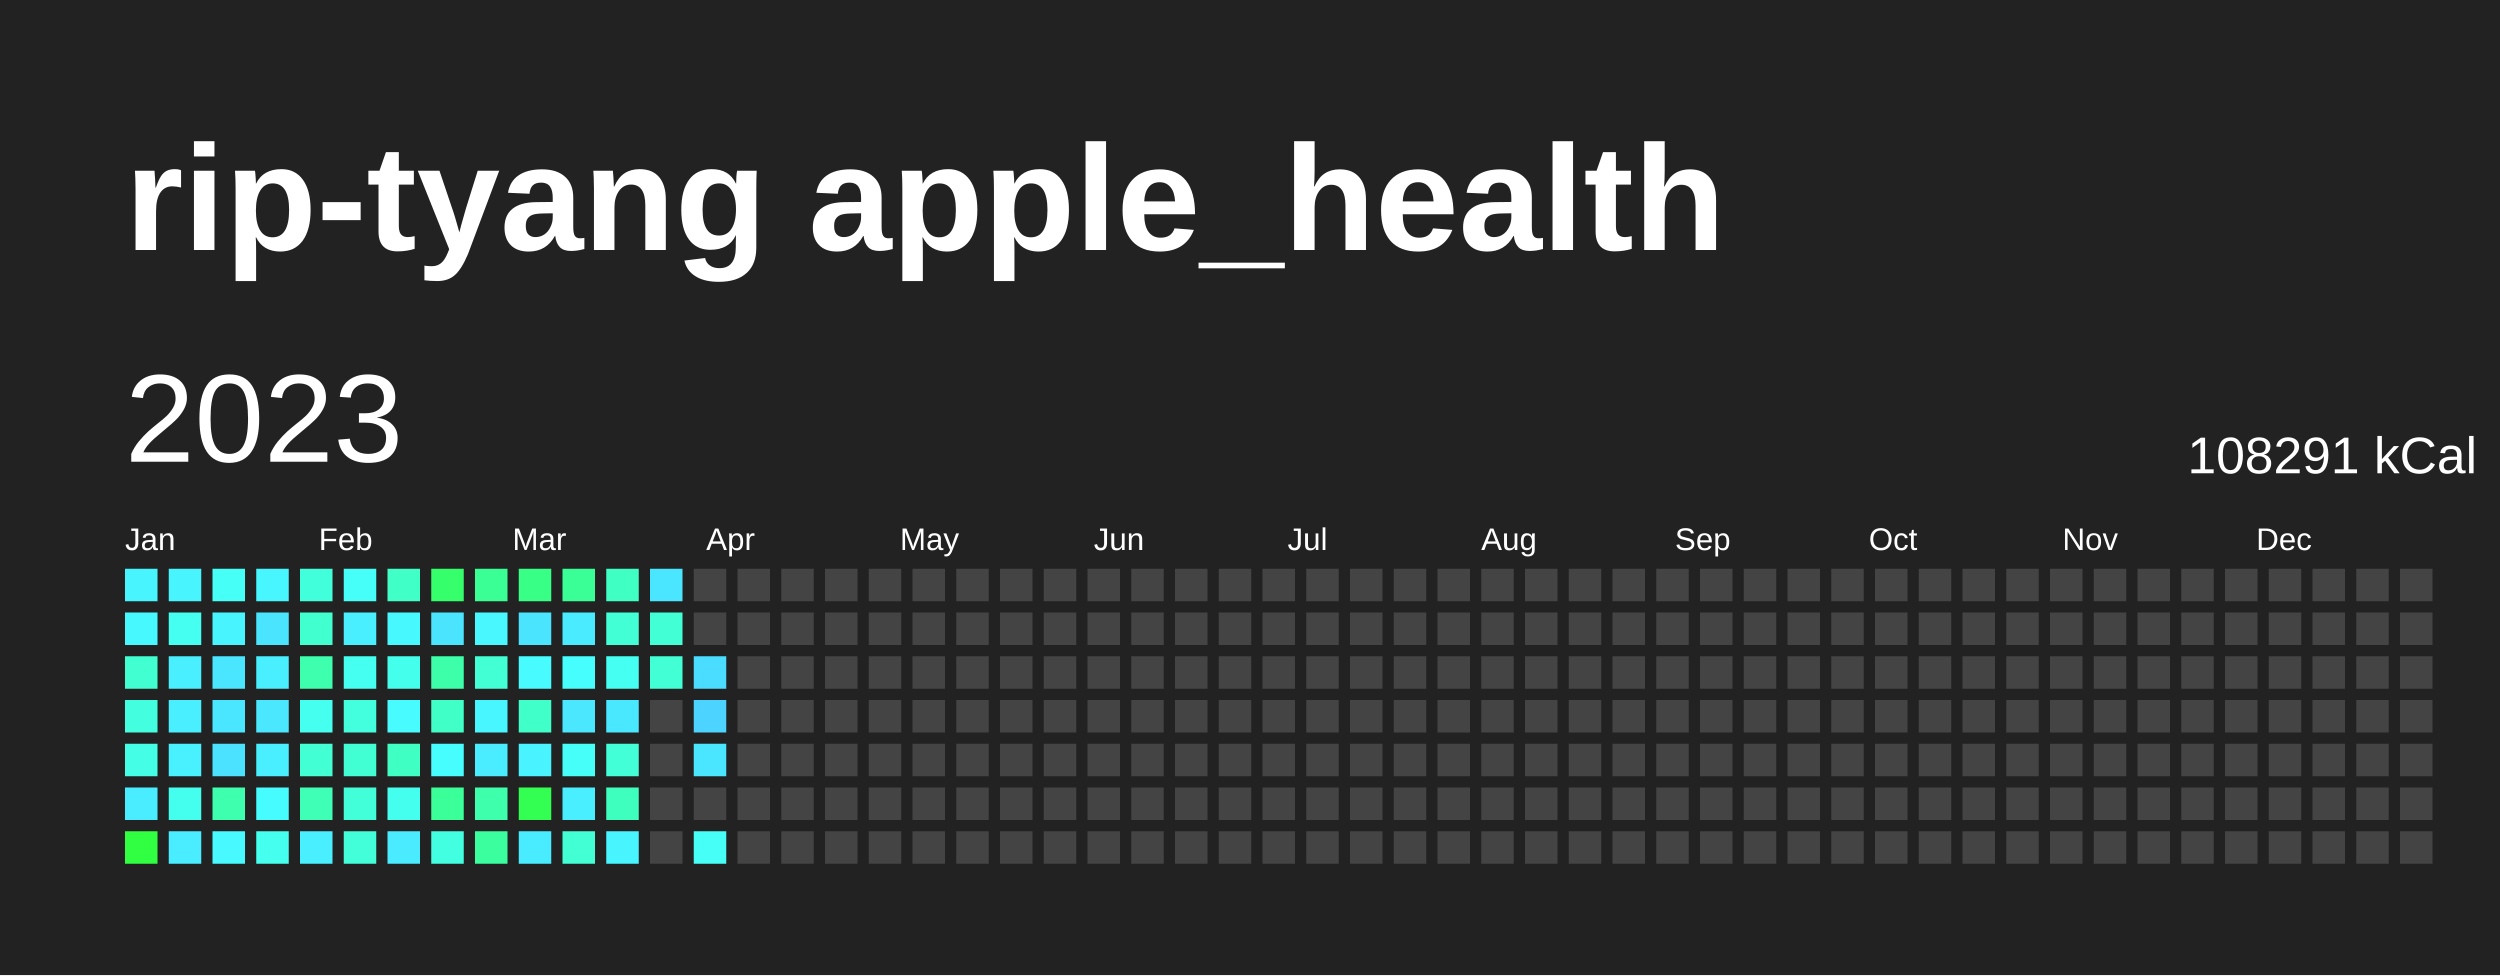
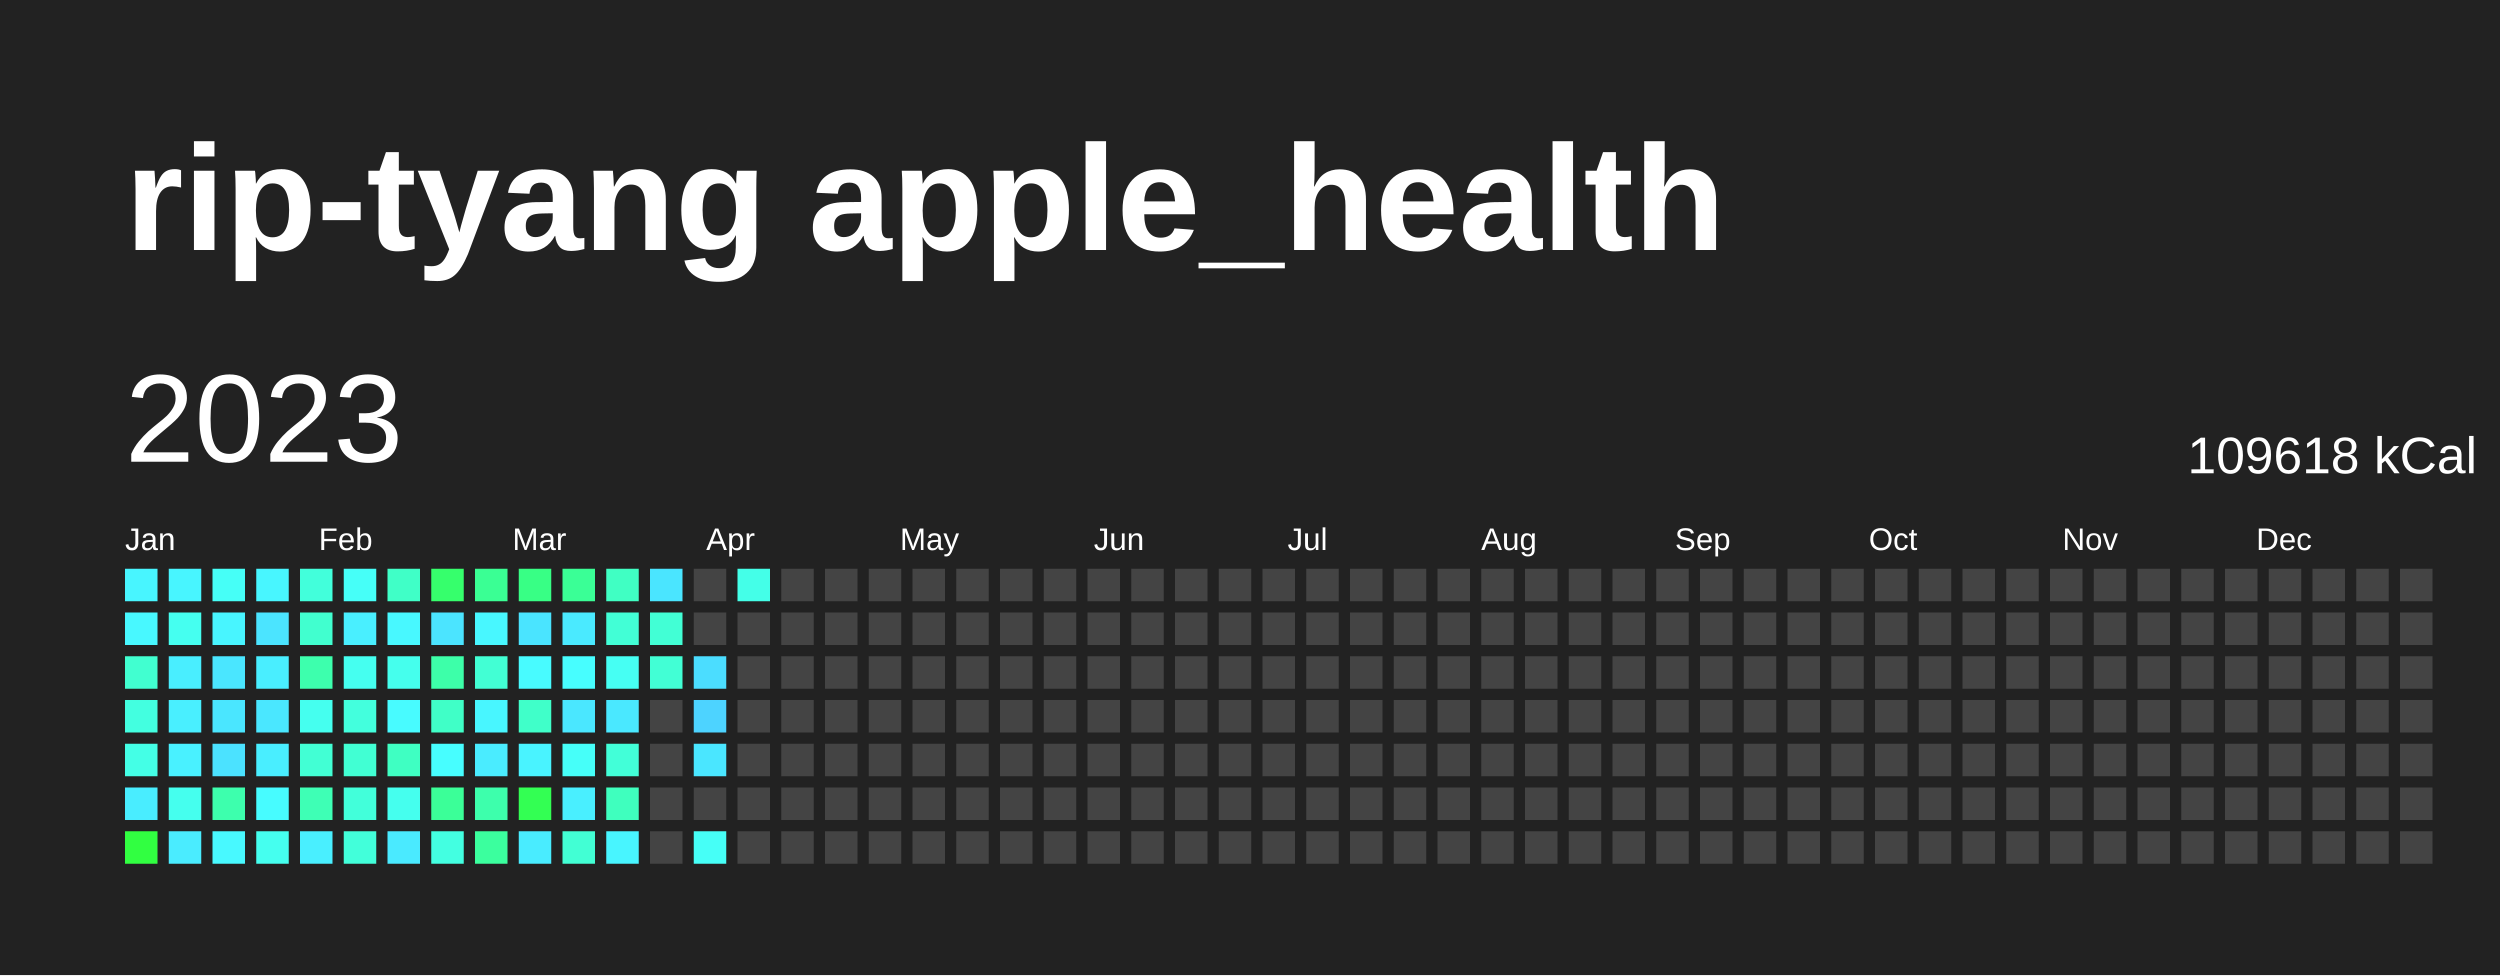
<svg xmlns="http://www.w3.org/2000/svg" baseProfile="full" height="78mm" version="1.1" viewBox="0,0,200,78" width="200mm">
  <defs />
  <rect fill="#222222" height="78" width="200" x="0" y="0" />
  <text fill="#FFFFFF" style="font-size:12px; font-family:Arial; font-weight:bold;" x="10" y="20">rip-tyang apple_health</text>
  <text dominant-baseline="hanging" fill="#FFFFFF" style="font-size:10.0px; font-family:Arial;" x="10" y="30">2023</text>
-   <text dominant-baseline="hanging" fill="#FFFFFF" style="font-size:4.125px; font-family:Arial;" x="175" y="35">108291 kCal</text>
+   <text dominant-baseline="hanging" fill="#FFFFFF" style="font-size:4.125px; font-family:Arial;" x="175" y="35">109618 kCal</text>
  <text fill="#FFFFFF" style="font-size:2.5px; font-family:Arial" x="10.0" y="44">Jan</text>
  <text fill="#FFFFFF" style="font-size:2.5px; font-family:Arial" x="25.5" y="44">Feb</text>
  <text fill="#FFFFFF" style="font-size:2.5px; font-family:Arial" x="41.0" y="44">Mar</text>
  <text fill="#FFFFFF" style="font-size:2.5px; font-family:Arial" x="56.5" y="44">Apr</text>
  <text fill="#FFFFFF" style="font-size:2.5px; font-family:Arial" x="72.0" y="44">May</text>
  <text fill="#FFFFFF" style="font-size:2.5px; font-family:Arial" x="87.5" y="44">Jun</text>
  <text fill="#FFFFFF" style="font-size:2.5px; font-family:Arial" x="103.0" y="44">Jul</text>
  <text fill="#FFFFFF" style="font-size:2.5px; font-family:Arial" x="118.5" y="44">Aug</text>
  <text fill="#FFFFFF" style="font-size:2.5px; font-family:Arial" x="134.0" y="44">Sep</text>
  <text fill="#FFFFFF" style="font-size:2.5px; font-family:Arial" x="149.5" y="44">Oct</text>
  <text fill="#FFFFFF" style="font-size:2.5px; font-family:Arial" x="165.0" y="44">Nov</text>
  <text fill="#FFFFFF" style="font-size:2.5px; font-family:Arial" x="180.5" y="44">Dec</text>
  <rect fill="#48f5ff" height="2.6" width="2.6" x="10.0" y="45.5" />
  <rect fill="#48f8ff" height="2.6" width="2.6" x="10.0" y="49.0" />
  <rect fill="#41ffd0" height="2.6" width="2.6" x="10.0" y="52.5" />
  <rect fill="#43ffe0" height="2.6" width="2.6" x="10.0" y="56.0" />
  <rect fill="#44ffe6" height="2.6" width="2.6" x="10.0" y="59.5" />
  <rect fill="#49edff" height="2.6" width="2.6" x="10.0" y="63.0" />
  <rect fill="#31ff41" height="2.6" width="2.6" x="10.0" y="66.5" />
  <rect fill="#48f5ff" height="2.6" width="2.6" x="13.5" y="45.5" />
  <rect fill="#45fff0" height="2.6" width="2.6" x="13.5" y="49.0" />
  <rect fill="#49eeff" height="2.6" width="2.6" x="13.5" y="52.5" />
  <rect fill="#49efff" height="2.6" width="2.6" x="13.5" y="56.0" />
  <rect fill="#49f1ff" height="2.6" width="2.6" x="13.5" y="59.5" />
  <rect fill="#45ffee" height="2.6" width="2.6" x="13.5" y="63.0" />
  <rect fill="#4aecff" height="2.6" width="2.6" x="13.5" y="66.5" />
  <rect fill="#46fff7" height="2.6" width="2.6" x="17.0" y="45.5" />
  <rect fill="#48f5ff" height="2.6" width="2.6" x="17.0" y="49.0" />
  <rect fill="#4ae6ff" height="2.6" width="2.6" x="17.0" y="52.5" />
  <rect fill="#4ae6ff" height="2.6" width="2.6" x="17.0" y="56.0" />
  <rect fill="#4be2ff" height="2.6" width="2.6" x="17.0" y="59.5" />
  <rect fill="#3dffad" height="2.6" width="2.6" x="17.0" y="63.0" />
  <rect fill="#48f9ff" height="2.6" width="2.6" x="17.0" y="66.5" />
  <rect fill="#48f6ff" height="2.6" width="2.6" x="20.5" y="45.5" />
  <rect fill="#4be4ff" height="2.6" width="2.6" x="20.5" y="49.0" />
  <rect fill="#49eeff" height="2.6" width="2.6" x="20.5" y="52.5" />
  <rect fill="#4ae7ff" height="2.6" width="2.6" x="20.5" y="56.0" />
  <rect fill="#49eeff" height="2.6" width="2.6" x="20.5" y="59.5" />
  <rect fill="#47fcff" height="2.6" width="2.6" x="20.5" y="63.0" />
  <rect fill="#45ffef" height="2.6" width="2.6" x="20.5" y="66.5" />
  <rect fill="#42ffdb" height="2.6" width="2.6" x="24.0" y="45.5" />
  <rect fill="#41ffcf" height="2.6" width="2.6" x="24.0" y="49.0" />
  <rect fill="#3dffad" height="2.6" width="2.6" x="24.0" y="52.5" />
  <rect fill="#45ffef" height="2.6" width="2.6" x="24.0" y="56.0" />
  <rect fill="#42ffd4" height="2.6" width="2.6" x="24.0" y="59.5" />
  <rect fill="#3effb5" height="2.6" width="2.6" x="24.0" y="63.0" />
  <rect fill="#49efff" height="2.6" width="2.6" x="24.0" y="66.5" />
  <rect fill="#46fff8" height="2.6" width="2.6" x="27.5" y="45.5" />
  <rect fill="#49efff" height="2.6" width="2.6" x="27.5" y="49.0" />
  <rect fill="#45fff0" height="2.6" width="2.6" x="27.5" y="52.5" />
  <rect fill="#43ffdd" height="2.6" width="2.6" x="27.5" y="56.0" />
  <rect fill="#41ffd3" height="2.6" width="2.6" x="27.5" y="59.5" />
  <rect fill="#42ffda" height="2.6" width="2.6" x="27.5" y="63.0" />
  <rect fill="#42ffda" height="2.6" width="2.6" x="27.5" y="66.5" />
  <rect fill="#40ffc7" height="2.6" width="2.6" x="31.0" y="45.5" />
  <rect fill="#48f8ff" height="2.6" width="2.6" x="31.0" y="49.0" />
  <rect fill="#45ffed" height="2.6" width="2.6" x="31.0" y="52.5" />
  <rect fill="#48fbff" height="2.6" width="2.6" x="31.0" y="56.0" />
  <rect fill="#3fffc2" height="2.6" width="2.6" x="31.0" y="59.5" />
  <rect fill="#45ffee" height="2.6" width="2.6" x="31.0" y="63.0" />
  <rect fill="#4aeaff" height="2.6" width="2.6" x="31.0" y="66.5" />
  <rect fill="#36ff6c" height="2.6" width="2.6" x="34.5" y="45.5" />
  <rect fill="#4be4ff" height="2.6" width="2.6" x="34.5" y="49.0" />
  <rect fill="#3dffa9" height="2.6" width="2.6" x="34.5" y="52.5" />
  <rect fill="#40ffc7" height="2.6" width="2.6" x="34.5" y="56.0" />
  <rect fill="#47feff" height="2.6" width="2.6" x="34.5" y="59.5" />
  <rect fill="#3bff98" height="2.6" width="2.6" x="34.5" y="63.0" />
  <rect fill="#43ffe1" height="2.6" width="2.6" x="34.5" y="66.5" />
  <rect fill="#3aff94" height="2.6" width="2.6" x="38.0" y="45.5" />
  <rect fill="#48f7ff" height="2.6" width="2.6" x="38.0" y="49.0" />
  <rect fill="#42ffd4" height="2.6" width="2.6" x="38.0" y="52.5" />
  <rect fill="#48f6ff" height="2.6" width="2.6" x="38.0" y="56.0" />
  <rect fill="#4aecff" height="2.6" width="2.6" x="38.0" y="59.5" />
  <rect fill="#3dffac" height="2.6" width="2.6" x="38.0" y="63.0" />
  <rect fill="#3bff9e" height="2.6" width="2.6" x="38.0" y="66.5" />
  <rect fill="#38ff85" height="2.6" width="2.6" x="41.5" y="45.5" />
  <rect fill="#4ae4ff" height="2.6" width="2.6" x="41.5" y="49.0" />
  <rect fill="#48fbff" height="2.6" width="2.6" x="41.5" y="52.5" />
  <rect fill="#40ffc9" height="2.6" width="2.6" x="41.5" y="56.0" />
  <rect fill="#49f3ff" height="2.6" width="2.6" x="41.5" y="59.5" />
  <rect fill="#33ff53" height="2.6" width="2.6" x="41.5" y="63.0" />
  <rect fill="#49ecff" height="2.6" width="2.6" x="41.5" y="66.5" />
  <rect fill="#3aff96" height="2.6" width="2.6" x="45.0" y="45.5" />
  <rect fill="#4aeaff" height="2.6" width="2.6" x="45.0" y="49.0" />
  <rect fill="#47feff" height="2.6" width="2.6" x="45.0" y="52.5" />
  <rect fill="#4ae7ff" height="2.6" width="2.6" x="45.0" y="56.0" />
  <rect fill="#46fff9" height="2.6" width="2.6" x="45.0" y="59.5" />
  <rect fill="#49efff" height="2.6" width="2.6" x="45.0" y="63.0" />
  <rect fill="#42ffd4" height="2.6" width="2.6" x="45.0" y="66.5" />
  <rect fill="#40ffc3" height="2.6" width="2.6" x="48.5" y="45.5" />
  <rect fill="#42ffd6" height="2.6" width="2.6" x="48.5" y="49.0" />
  <rect fill="#46fff3" height="2.6" width="2.6" x="48.5" y="52.5" />
  <rect fill="#4ae8ff" height="2.6" width="2.6" x="48.5" y="56.0" />
  <rect fill="#42ffd8" height="2.6" width="2.6" x="48.5" y="59.5" />
  <rect fill="#3fffbe" height="2.6" width="2.6" x="48.5" y="63.0" />
  <rect fill="#48f5ff" height="2.6" width="2.6" x="48.5" y="66.5" />
  <rect fill="#4ae5ff" height="2.6" width="2.6" x="52.0" y="45.5" />
  <rect fill="#42ffd5" height="2.6" width="2.6" x="52.0" y="49.0" />
  <rect fill="#42ffd5" height="2.6" width="2.6" x="52.0" y="52.5" />
  <rect fill="#444444" height="2.6" width="2.6" x="52.0" y="56.0" />
  <rect fill="#444444" height="2.6" width="2.6" x="52.0" y="59.5" />
  <rect fill="#444444" height="2.6" width="2.6" x="52.0" y="63.0" />
  <rect fill="#444444" height="2.6" width="2.6" x="52.0" y="66.5" />
  <rect fill="#444444" height="2.6" width="2.6" x="55.5" y="45.5" />
  <rect fill="#444444" height="2.6" width="2.6" x="55.5" y="49.0" />
  <rect fill="#4bddff" height="2.6" width="2.6" x="55.5" y="52.5" />
  <rect fill="#4dd3ff" height="2.6" width="2.6" x="55.5" y="56.0" />
  <rect fill="#4ae6ff" height="2.6" width="2.6" x="55.5" y="59.5" />
  <rect fill="#444444" height="2.6" width="2.6" x="55.5" y="63.0" />
  <rect fill="#46fff7" height="2.6" width="2.6" x="55.5" y="66.5" />
-   <rect fill="#444444" height="2.6" width="2.6" x="59.0" y="45.5" />
+   <rect fill="#44ffe8" height="2.6" width="2.6" x="59.0" y="45.5" />
  <rect fill="#444444" height="2.6" width="2.6" x="59.0" y="49.0" />
  <rect fill="#444444" height="2.6" width="2.6" x="59.0" y="52.5" />
  <rect fill="#444444" height="2.6" width="2.6" x="59.0" y="56.0" />
  <rect fill="#444444" height="2.6" width="2.6" x="59.0" y="59.5" />
  <rect fill="#444444" height="2.6" width="2.6" x="59.0" y="63.0" />
  <rect fill="#444444" height="2.6" width="2.6" x="59.0" y="66.5" />
  <rect fill="#444444" height="2.6" width="2.6" x="62.5" y="45.5" />
  <rect fill="#444444" height="2.6" width="2.6" x="62.5" y="49.0" />
  <rect fill="#444444" height="2.6" width="2.6" x="62.5" y="52.5" />
  <rect fill="#444444" height="2.6" width="2.6" x="62.5" y="56.0" />
  <rect fill="#444444" height="2.6" width="2.6" x="62.5" y="59.5" />
  <rect fill="#444444" height="2.6" width="2.6" x="62.5" y="63.0" />
  <rect fill="#444444" height="2.6" width="2.6" x="62.5" y="66.5" />
  <rect fill="#444444" height="2.6" width="2.6" x="66.0" y="45.5" />
  <rect fill="#444444" height="2.6" width="2.6" x="66.0" y="49.0" />
  <rect fill="#444444" height="2.6" width="2.6" x="66.0" y="52.5" />
  <rect fill="#444444" height="2.6" width="2.6" x="66.0" y="56.0" />
  <rect fill="#444444" height="2.6" width="2.6" x="66.0" y="59.5" />
  <rect fill="#444444" height="2.6" width="2.6" x="66.0" y="63.0" />
  <rect fill="#444444" height="2.6" width="2.6" x="66.0" y="66.5" />
  <rect fill="#444444" height="2.6" width="2.6" x="69.5" y="45.5" />
  <rect fill="#444444" height="2.6" width="2.6" x="69.5" y="49.0" />
  <rect fill="#444444" height="2.6" width="2.6" x="69.5" y="52.5" />
  <rect fill="#444444" height="2.6" width="2.6" x="69.5" y="56.0" />
  <rect fill="#444444" height="2.6" width="2.6" x="69.5" y="59.5" />
  <rect fill="#444444" height="2.6" width="2.6" x="69.5" y="63.0" />
  <rect fill="#444444" height="2.6" width="2.6" x="69.5" y="66.5" />
  <rect fill="#444444" height="2.6" width="2.6" x="73.0" y="45.5" />
  <rect fill="#444444" height="2.6" width="2.6" x="73.0" y="49.0" />
  <rect fill="#444444" height="2.6" width="2.6" x="73.0" y="52.5" />
  <rect fill="#444444" height="2.6" width="2.6" x="73.0" y="56.0" />
  <rect fill="#444444" height="2.6" width="2.6" x="73.0" y="59.5" />
  <rect fill="#444444" height="2.6" width="2.6" x="73.0" y="63.0" />
  <rect fill="#444444" height="2.6" width="2.6" x="73.0" y="66.5" />
  <rect fill="#444444" height="2.6" width="2.6" x="76.5" y="45.5" />
  <rect fill="#444444" height="2.6" width="2.6" x="76.5" y="49.0" />
  <rect fill="#444444" height="2.6" width="2.6" x="76.5" y="52.5" />
  <rect fill="#444444" height="2.6" width="2.6" x="76.5" y="56.0" />
  <rect fill="#444444" height="2.6" width="2.6" x="76.5" y="59.5" />
  <rect fill="#444444" height="2.6" width="2.6" x="76.5" y="63.0" />
  <rect fill="#444444" height="2.6" width="2.6" x="76.5" y="66.5" />
  <rect fill="#444444" height="2.6" width="2.6" x="80.0" y="45.5" />
  <rect fill="#444444" height="2.6" width="2.6" x="80.0" y="49.0" />
  <rect fill="#444444" height="2.6" width="2.6" x="80.0" y="52.5" />
  <rect fill="#444444" height="2.6" width="2.6" x="80.0" y="56.0" />
  <rect fill="#444444" height="2.6" width="2.6" x="80.0" y="59.5" />
  <rect fill="#444444" height="2.6" width="2.6" x="80.0" y="63.0" />
  <rect fill="#444444" height="2.6" width="2.6" x="80.0" y="66.5" />
  <rect fill="#444444" height="2.6" width="2.6" x="83.5" y="45.5" />
  <rect fill="#444444" height="2.6" width="2.6" x="83.5" y="49.0" />
  <rect fill="#444444" height="2.6" width="2.6" x="83.5" y="52.5" />
  <rect fill="#444444" height="2.6" width="2.6" x="83.5" y="56.0" />
  <rect fill="#444444" height="2.6" width="2.6" x="83.5" y="59.5" />
  <rect fill="#444444" height="2.6" width="2.6" x="83.5" y="63.0" />
  <rect fill="#444444" height="2.6" width="2.6" x="83.5" y="66.5" />
  <rect fill="#444444" height="2.6" width="2.6" x="87.0" y="45.5" />
  <rect fill="#444444" height="2.6" width="2.6" x="87.0" y="49.0" />
  <rect fill="#444444" height="2.6" width="2.6" x="87.0" y="52.5" />
  <rect fill="#444444" height="2.6" width="2.6" x="87.0" y="56.0" />
  <rect fill="#444444" height="2.6" width="2.6" x="87.0" y="59.5" />
  <rect fill="#444444" height="2.6" width="2.6" x="87.0" y="63.0" />
  <rect fill="#444444" height="2.6" width="2.6" x="87.0" y="66.5" />
  <rect fill="#444444" height="2.6" width="2.6" x="90.5" y="45.5" />
  <rect fill="#444444" height="2.6" width="2.6" x="90.5" y="49.0" />
  <rect fill="#444444" height="2.6" width="2.6" x="90.5" y="52.5" />
  <rect fill="#444444" height="2.6" width="2.6" x="90.5" y="56.0" />
  <rect fill="#444444" height="2.6" width="2.6" x="90.5" y="59.5" />
  <rect fill="#444444" height="2.6" width="2.6" x="90.5" y="63.0" />
  <rect fill="#444444" height="2.6" width="2.6" x="90.5" y="66.5" />
  <rect fill="#444444" height="2.6" width="2.6" x="94.0" y="45.5" />
  <rect fill="#444444" height="2.6" width="2.6" x="94.0" y="49.0" />
  <rect fill="#444444" height="2.6" width="2.6" x="94.0" y="52.5" />
  <rect fill="#444444" height="2.6" width="2.6" x="94.0" y="56.0" />
  <rect fill="#444444" height="2.6" width="2.6" x="94.0" y="59.5" />
  <rect fill="#444444" height="2.6" width="2.6" x="94.0" y="63.0" />
  <rect fill="#444444" height="2.6" width="2.6" x="94.0" y="66.5" />
  <rect fill="#444444" height="2.6" width="2.6" x="97.5" y="45.5" />
  <rect fill="#444444" height="2.6" width="2.6" x="97.5" y="49.0" />
  <rect fill="#444444" height="2.6" width="2.6" x="97.5" y="52.5" />
  <rect fill="#444444" height="2.6" width="2.6" x="97.5" y="56.0" />
  <rect fill="#444444" height="2.6" width="2.6" x="97.5" y="59.5" />
  <rect fill="#444444" height="2.6" width="2.6" x="97.5" y="63.0" />
  <rect fill="#444444" height="2.6" width="2.6" x="97.5" y="66.5" />
  <rect fill="#444444" height="2.6" width="2.6" x="101.0" y="45.5" />
  <rect fill="#444444" height="2.6" width="2.6" x="101.0" y="49.0" />
  <rect fill="#444444" height="2.6" width="2.6" x="101.0" y="52.5" />
  <rect fill="#444444" height="2.6" width="2.6" x="101.0" y="56.0" />
  <rect fill="#444444" height="2.6" width="2.6" x="101.0" y="59.5" />
  <rect fill="#444444" height="2.6" width="2.6" x="101.0" y="63.0" />
  <rect fill="#444444" height="2.6" width="2.6" x="101.0" y="66.5" />
  <rect fill="#444444" height="2.6" width="2.6" x="104.5" y="45.5" />
  <rect fill="#444444" height="2.6" width="2.6" x="104.5" y="49.0" />
  <rect fill="#444444" height="2.6" width="2.6" x="104.5" y="52.5" />
  <rect fill="#444444" height="2.6" width="2.6" x="104.5" y="56.0" />
  <rect fill="#444444" height="2.6" width="2.6" x="104.5" y="59.5" />
  <rect fill="#444444" height="2.6" width="2.6" x="104.5" y="63.0" />
  <rect fill="#444444" height="2.6" width="2.6" x="104.5" y="66.5" />
  <rect fill="#444444" height="2.6" width="2.6" x="108.0" y="45.5" />
  <rect fill="#444444" height="2.6" width="2.6" x="108.0" y="49.0" />
  <rect fill="#444444" height="2.6" width="2.6" x="108.0" y="52.5" />
  <rect fill="#444444" height="2.6" width="2.6" x="108.0" y="56.0" />
  <rect fill="#444444" height="2.6" width="2.6" x="108.0" y="59.5" />
  <rect fill="#444444" height="2.6" width="2.6" x="108.0" y="63.0" />
  <rect fill="#444444" height="2.6" width="2.6" x="108.0" y="66.5" />
  <rect fill="#444444" height="2.6" width="2.6" x="111.5" y="45.5" />
  <rect fill="#444444" height="2.6" width="2.6" x="111.5" y="49.0" />
  <rect fill="#444444" height="2.6" width="2.6" x="111.5" y="52.5" />
  <rect fill="#444444" height="2.6" width="2.6" x="111.5" y="56.0" />
  <rect fill="#444444" height="2.6" width="2.6" x="111.5" y="59.5" />
  <rect fill="#444444" height="2.6" width="2.6" x="111.5" y="63.0" />
  <rect fill="#444444" height="2.6" width="2.6" x="111.5" y="66.5" />
  <rect fill="#444444" height="2.6" width="2.6" x="115.0" y="45.5" />
  <rect fill="#444444" height="2.6" width="2.6" x="115.0" y="49.0" />
  <rect fill="#444444" height="2.6" width="2.6" x="115.0" y="52.5" />
  <rect fill="#444444" height="2.6" width="2.6" x="115.0" y="56.0" />
  <rect fill="#444444" height="2.6" width="2.6" x="115.0" y="59.5" />
  <rect fill="#444444" height="2.6" width="2.6" x="115.0" y="63.0" />
  <rect fill="#444444" height="2.6" width="2.6" x="115.0" y="66.5" />
  <rect fill="#444444" height="2.6" width="2.6" x="118.5" y="45.5" />
  <rect fill="#444444" height="2.6" width="2.6" x="118.5" y="49.0" />
  <rect fill="#444444" height="2.6" width="2.6" x="118.5" y="52.5" />
  <rect fill="#444444" height="2.6" width="2.6" x="118.5" y="56.0" />
  <rect fill="#444444" height="2.6" width="2.6" x="118.5" y="59.5" />
  <rect fill="#444444" height="2.6" width="2.6" x="118.5" y="63.0" />
  <rect fill="#444444" height="2.6" width="2.6" x="118.5" y="66.5" />
  <rect fill="#444444" height="2.6" width="2.6" x="122.0" y="45.5" />
  <rect fill="#444444" height="2.6" width="2.6" x="122.0" y="49.0" />
  <rect fill="#444444" height="2.6" width="2.6" x="122.0" y="52.5" />
  <rect fill="#444444" height="2.6" width="2.6" x="122.0" y="56.0" />
  <rect fill="#444444" height="2.6" width="2.6" x="122.0" y="59.5" />
  <rect fill="#444444" height="2.6" width="2.6" x="122.0" y="63.0" />
  <rect fill="#444444" height="2.6" width="2.6" x="122.0" y="66.5" />
  <rect fill="#444444" height="2.6" width="2.6" x="125.5" y="45.5" />
  <rect fill="#444444" height="2.6" width="2.6" x="125.5" y="49.0" />
  <rect fill="#444444" height="2.6" width="2.6" x="125.5" y="52.5" />
  <rect fill="#444444" height="2.6" width="2.6" x="125.5" y="56.0" />
  <rect fill="#444444" height="2.6" width="2.6" x="125.5" y="59.5" />
  <rect fill="#444444" height="2.6" width="2.6" x="125.5" y="63.0" />
  <rect fill="#444444" height="2.6" width="2.6" x="125.5" y="66.5" />
  <rect fill="#444444" height="2.6" width="2.6" x="129.0" y="45.5" />
  <rect fill="#444444" height="2.6" width="2.6" x="129.0" y="49.0" />
  <rect fill="#444444" height="2.6" width="2.6" x="129.0" y="52.5" />
  <rect fill="#444444" height="2.6" width="2.6" x="129.0" y="56.0" />
  <rect fill="#444444" height="2.6" width="2.6" x="129.0" y="59.5" />
  <rect fill="#444444" height="2.6" width="2.6" x="129.0" y="63.0" />
  <rect fill="#444444" height="2.6" width="2.6" x="129.0" y="66.5" />
  <rect fill="#444444" height="2.6" width="2.6" x="132.5" y="45.5" />
  <rect fill="#444444" height="2.6" width="2.6" x="132.5" y="49.0" />
  <rect fill="#444444" height="2.6" width="2.6" x="132.5" y="52.5" />
  <rect fill="#444444" height="2.6" width="2.6" x="132.5" y="56.0" />
  <rect fill="#444444" height="2.6" width="2.6" x="132.5" y="59.5" />
  <rect fill="#444444" height="2.6" width="2.6" x="132.5" y="63.0" />
  <rect fill="#444444" height="2.6" width="2.6" x="132.5" y="66.5" />
  <rect fill="#444444" height="2.6" width="2.6" x="136.0" y="45.5" />
  <rect fill="#444444" height="2.6" width="2.6" x="136.0" y="49.0" />
  <rect fill="#444444" height="2.6" width="2.6" x="136.0" y="52.5" />
  <rect fill="#444444" height="2.6" width="2.6" x="136.0" y="56.0" />
  <rect fill="#444444" height="2.6" width="2.6" x="136.0" y="59.5" />
  <rect fill="#444444" height="2.6" width="2.6" x="136.0" y="63.0" />
  <rect fill="#444444" height="2.6" width="2.6" x="136.0" y="66.5" />
  <rect fill="#444444" height="2.6" width="2.6" x="139.5" y="45.5" />
  <rect fill="#444444" height="2.6" width="2.6" x="139.5" y="49.0" />
  <rect fill="#444444" height="2.6" width="2.6" x="139.5" y="52.5" />
  <rect fill="#444444" height="2.6" width="2.6" x="139.5" y="56.0" />
  <rect fill="#444444" height="2.6" width="2.6" x="139.5" y="59.5" />
  <rect fill="#444444" height="2.6" width="2.6" x="139.5" y="63.0" />
  <rect fill="#444444" height="2.6" width="2.6" x="139.5" y="66.5" />
  <rect fill="#444444" height="2.6" width="2.6" x="143.0" y="45.5" />
  <rect fill="#444444" height="2.6" width="2.6" x="143.0" y="49.0" />
  <rect fill="#444444" height="2.6" width="2.6" x="143.0" y="52.5" />
  <rect fill="#444444" height="2.6" width="2.6" x="143.0" y="56.0" />
  <rect fill="#444444" height="2.6" width="2.6" x="143.0" y="59.5" />
  <rect fill="#444444" height="2.6" width="2.6" x="143.0" y="63.0" />
  <rect fill="#444444" height="2.6" width="2.6" x="143.0" y="66.5" />
  <rect fill="#444444" height="2.6" width="2.6" x="146.5" y="45.5" />
  <rect fill="#444444" height="2.6" width="2.6" x="146.5" y="49.0" />
  <rect fill="#444444" height="2.6" width="2.6" x="146.5" y="52.5" />
  <rect fill="#444444" height="2.6" width="2.6" x="146.5" y="56.0" />
  <rect fill="#444444" height="2.6" width="2.6" x="146.5" y="59.5" />
  <rect fill="#444444" height="2.6" width="2.6" x="146.5" y="63.0" />
  <rect fill="#444444" height="2.6" width="2.6" x="146.5" y="66.5" />
  <rect fill="#444444" height="2.6" width="2.6" x="150.0" y="45.5" />
  <rect fill="#444444" height="2.6" width="2.6" x="150.0" y="49.0" />
  <rect fill="#444444" height="2.6" width="2.6" x="150.0" y="52.5" />
  <rect fill="#444444" height="2.6" width="2.6" x="150.0" y="56.0" />
  <rect fill="#444444" height="2.6" width="2.6" x="150.0" y="59.5" />
  <rect fill="#444444" height="2.6" width="2.6" x="150.0" y="63.0" />
  <rect fill="#444444" height="2.6" width="2.6" x="150.0" y="66.5" />
  <rect fill="#444444" height="2.6" width="2.6" x="153.5" y="45.5" />
  <rect fill="#444444" height="2.6" width="2.6" x="153.5" y="49.0" />
  <rect fill="#444444" height="2.6" width="2.6" x="153.5" y="52.5" />
  <rect fill="#444444" height="2.6" width="2.6" x="153.5" y="56.0" />
  <rect fill="#444444" height="2.6" width="2.6" x="153.5" y="59.5" />
  <rect fill="#444444" height="2.6" width="2.6" x="153.5" y="63.0" />
  <rect fill="#444444" height="2.6" width="2.6" x="153.5" y="66.5" />
  <rect fill="#444444" height="2.6" width="2.6" x="157.0" y="45.5" />
  <rect fill="#444444" height="2.6" width="2.6" x="157.0" y="49.0" />
  <rect fill="#444444" height="2.6" width="2.6" x="157.0" y="52.5" />
  <rect fill="#444444" height="2.6" width="2.6" x="157.0" y="56.0" />
  <rect fill="#444444" height="2.6" width="2.6" x="157.0" y="59.5" />
  <rect fill="#444444" height="2.6" width="2.6" x="157.0" y="63.0" />
  <rect fill="#444444" height="2.6" width="2.6" x="157.0" y="66.5" />
  <rect fill="#444444" height="2.6" width="2.6" x="160.5" y="45.5" />
  <rect fill="#444444" height="2.6" width="2.6" x="160.5" y="49.0" />
  <rect fill="#444444" height="2.6" width="2.6" x="160.5" y="52.5" />
  <rect fill="#444444" height="2.6" width="2.6" x="160.5" y="56.0" />
  <rect fill="#444444" height="2.6" width="2.6" x="160.5" y="59.5" />
  <rect fill="#444444" height="2.6" width="2.6" x="160.5" y="63.0" />
  <rect fill="#444444" height="2.6" width="2.6" x="160.5" y="66.5" />
  <rect fill="#444444" height="2.6" width="2.6" x="164.0" y="45.5" />
  <rect fill="#444444" height="2.6" width="2.6" x="164.0" y="49.0" />
  <rect fill="#444444" height="2.6" width="2.6" x="164.0" y="52.5" />
  <rect fill="#444444" height="2.6" width="2.6" x="164.0" y="56.0" />
  <rect fill="#444444" height="2.6" width="2.6" x="164.0" y="59.5" />
  <rect fill="#444444" height="2.6" width="2.6" x="164.0" y="63.0" />
  <rect fill="#444444" height="2.6" width="2.6" x="164.0" y="66.5" />
  <rect fill="#444444" height="2.6" width="2.6" x="167.5" y="45.5" />
  <rect fill="#444444" height="2.6" width="2.6" x="167.5" y="49.0" />
  <rect fill="#444444" height="2.6" width="2.6" x="167.5" y="52.5" />
  <rect fill="#444444" height="2.6" width="2.6" x="167.5" y="56.0" />
  <rect fill="#444444" height="2.6" width="2.6" x="167.5" y="59.5" />
  <rect fill="#444444" height="2.6" width="2.6" x="167.5" y="63.0" />
  <rect fill="#444444" height="2.6" width="2.6" x="167.5" y="66.5" />
  <rect fill="#444444" height="2.6" width="2.6" x="171.0" y="45.5" />
  <rect fill="#444444" height="2.6" width="2.6" x="171.0" y="49.0" />
  <rect fill="#444444" height="2.6" width="2.6" x="171.0" y="52.5" />
  <rect fill="#444444" height="2.6" width="2.6" x="171.0" y="56.0" />
  <rect fill="#444444" height="2.6" width="2.6" x="171.0" y="59.5" />
  <rect fill="#444444" height="2.6" width="2.6" x="171.0" y="63.0" />
  <rect fill="#444444" height="2.6" width="2.6" x="171.0" y="66.5" />
  <rect fill="#444444" height="2.6" width="2.6" x="174.5" y="45.5" />
  <rect fill="#444444" height="2.6" width="2.6" x="174.5" y="49.0" />
  <rect fill="#444444" height="2.6" width="2.6" x="174.5" y="52.5" />
  <rect fill="#444444" height="2.6" width="2.6" x="174.5" y="56.0" />
  <rect fill="#444444" height="2.6" width="2.6" x="174.5" y="59.5" />
  <rect fill="#444444" height="2.6" width="2.6" x="174.5" y="63.0" />
  <rect fill="#444444" height="2.6" width="2.6" x="174.5" y="66.5" />
  <rect fill="#444444" height="2.6" width="2.6" x="178.0" y="45.5" />
  <rect fill="#444444" height="2.6" width="2.6" x="178.0" y="49.0" />
  <rect fill="#444444" height="2.6" width="2.6" x="178.0" y="52.5" />
  <rect fill="#444444" height="2.6" width="2.6" x="178.0" y="56.0" />
  <rect fill="#444444" height="2.6" width="2.6" x="178.0" y="59.5" />
  <rect fill="#444444" height="2.6" width="2.6" x="178.0" y="63.0" />
  <rect fill="#444444" height="2.6" width="2.6" x="178.0" y="66.5" />
  <rect fill="#444444" height="2.6" width="2.6" x="181.5" y="45.5" />
  <rect fill="#444444" height="2.6" width="2.6" x="181.5" y="49.0" />
  <rect fill="#444444" height="2.6" width="2.6" x="181.5" y="52.5" />
  <rect fill="#444444" height="2.6" width="2.6" x="181.5" y="56.0" />
  <rect fill="#444444" height="2.6" width="2.6" x="181.5" y="59.5" />
  <rect fill="#444444" height="2.6" width="2.6" x="181.5" y="63.0" />
  <rect fill="#444444" height="2.6" width="2.6" x="181.5" y="66.5" />
  <rect fill="#444444" height="2.6" width="2.6" x="185.0" y="45.5" />
  <rect fill="#444444" height="2.6" width="2.6" x="185.0" y="49.0" />
  <rect fill="#444444" height="2.6" width="2.6" x="185.0" y="52.5" />
  <rect fill="#444444" height="2.6" width="2.6" x="185.0" y="56.0" />
  <rect fill="#444444" height="2.6" width="2.6" x="185.0" y="59.5" />
  <rect fill="#444444" height="2.6" width="2.6" x="185.0" y="63.0" />
  <rect fill="#444444" height="2.6" width="2.6" x="185.0" y="66.5" />
  <rect fill="#444444" height="2.6" width="2.6" x="188.5" y="45.5" />
  <rect fill="#444444" height="2.6" width="2.6" x="188.5" y="49.0" />
  <rect fill="#444444" height="2.6" width="2.6" x="188.5" y="52.5" />
  <rect fill="#444444" height="2.6" width="2.6" x="188.5" y="56.0" />
  <rect fill="#444444" height="2.6" width="2.6" x="188.5" y="59.5" />
  <rect fill="#444444" height="2.6" width="2.6" x="188.5" y="63.0" />
  <rect fill="#444444" height="2.6" width="2.6" x="188.5" y="66.5" />
  <rect fill="#444444" height="2.6" width="2.6" x="192.0" y="45.5" />
  <rect fill="#444444" height="2.6" width="2.6" x="192.0" y="49.0" />
  <rect fill="#444444" height="2.6" width="2.6" x="192.0" y="52.5" />
  <rect fill="#444444" height="2.6" width="2.6" x="192.0" y="56.0" />
  <rect fill="#444444" height="2.6" width="2.6" x="192.0" y="59.5" />
  <rect fill="#444444" height="2.6" width="2.6" x="192.0" y="63.0" />
  <rect fill="#444444" height="2.6" width="2.6" x="192.0" y="66.5" />
</svg>
